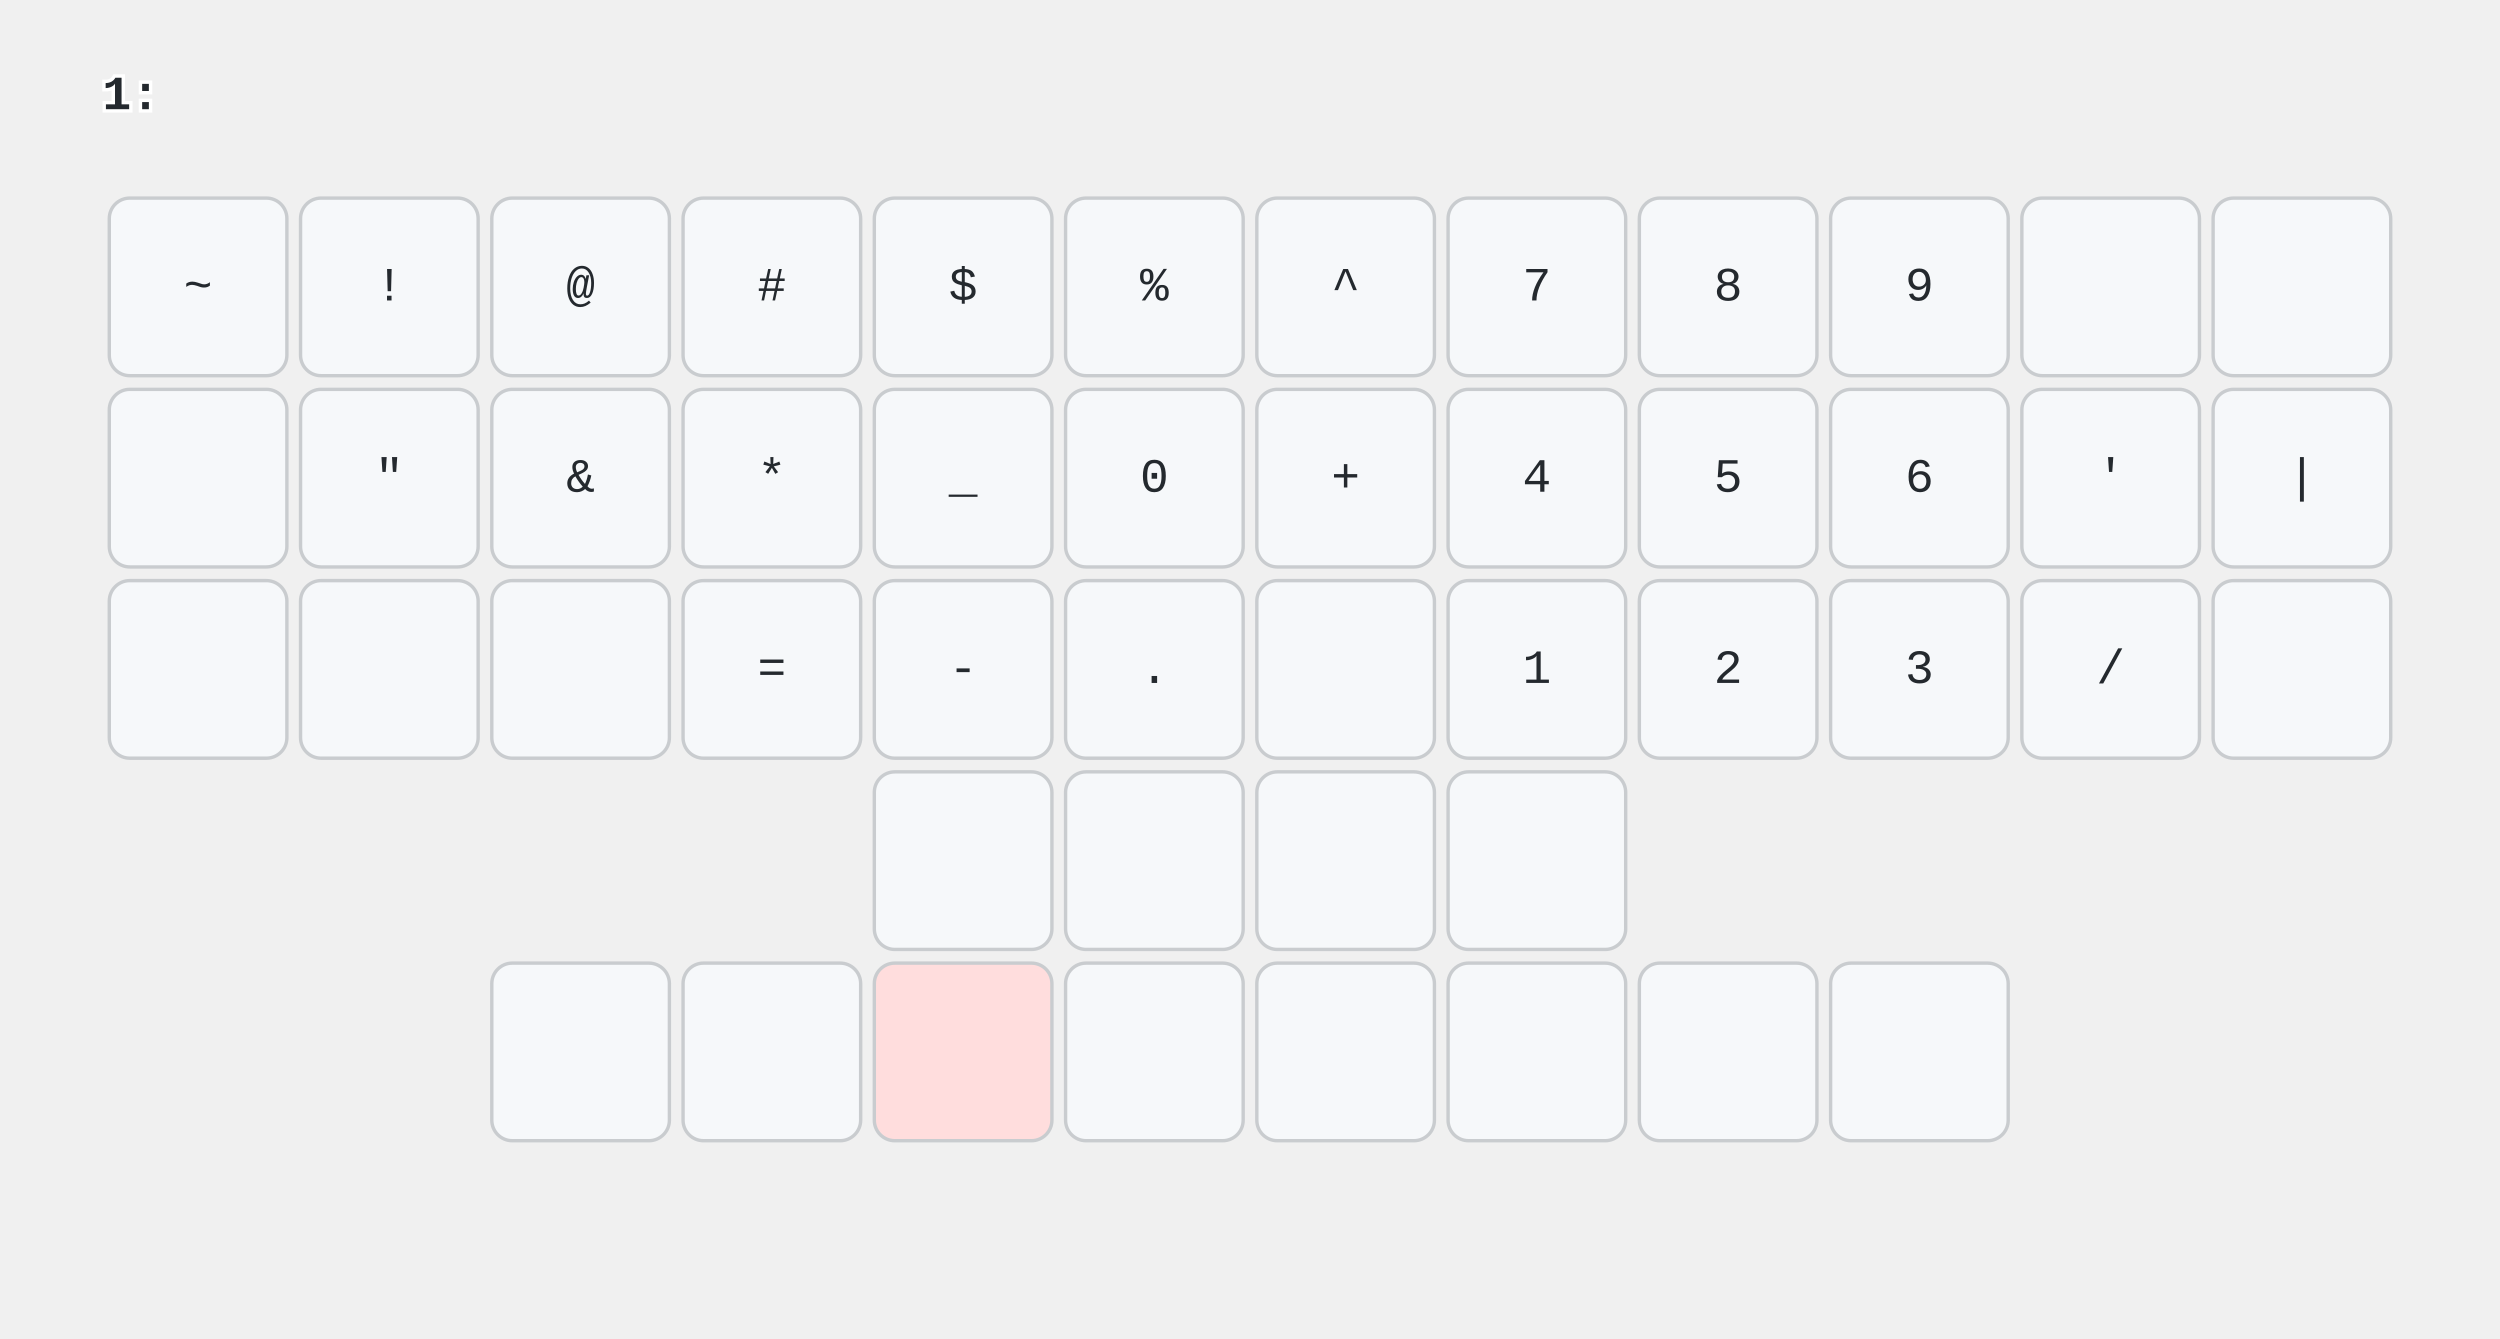
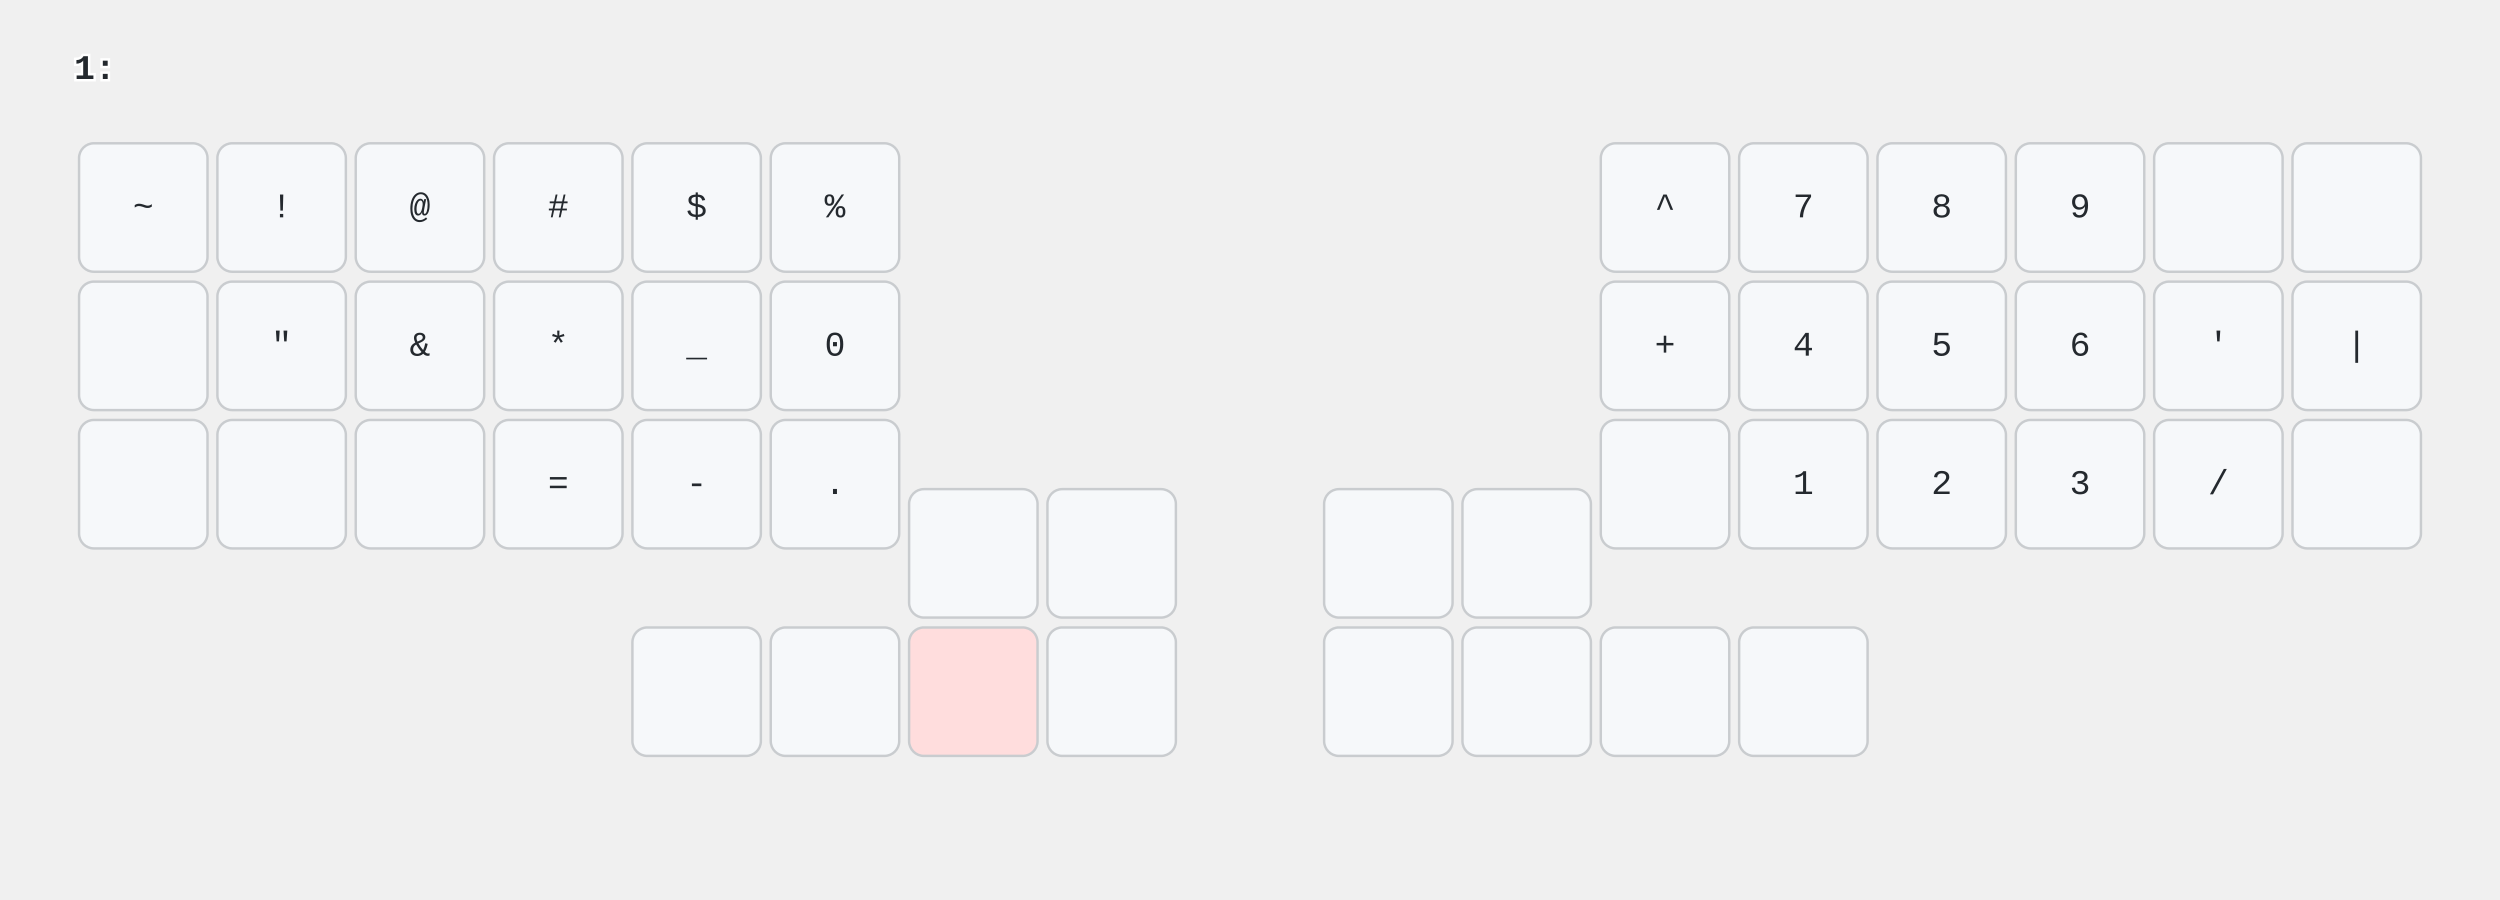
- <svg xmlns="http://www.w3.org/2000/svg" xmlns:xlink="http://www.w3.org/1999/xlink" width="732.0" height="392.0" viewBox="0 0 732.0 392.0" class="keymap">
+ <svg xmlns="http://www.w3.org/2000/svg" xmlns:xlink="http://www.w3.org/1999/xlink" width="1012.0" height="364.0" viewBox="0 0 1012.0 364.0" class="keymap">
  <defs>/* start glyphs */
- <svg id="mdi:keyboard-space">
-       <svg id="mdi-keyboard-space" viewBox="0 0 24 24">
-         <path d="M3 15H5V19H19V15H21V19C21 20.1 20.1 21 19 21H5C3.9 21 3 20.1 3 19V15Z" />
+ <svg id="mdi:apple-keyboard-command">
+       <svg id="mdi-apple-keyboard-command" viewBox="0 0 24 24">
+         <path d="M6,2A4,4 0 0,1 10,6V8H14V6A4,4 0 0,1 18,2A4,4 0 0,1 22,6A4,4 0 0,1 18,10H16V14H18A4,4 0 0,1 22,18A4,4 0 0,1 18,22A4,4 0 0,1 14,18V16H10V18A4,4 0 0,1 6,22A4,4 0 0,1 2,18A4,4 0 0,1 6,14H8V10H6A4,4 0 0,1 2,6A4,4 0 0,1 6,2M16,18A2,2 0 0,0 18,20A2,2 0 0,0 20,18A2,2 0 0,0 18,16H16V18M14,10H10V14H14V10M6,16A2,2 0 0,0 4,18A2,2 0 0,0 6,20A2,2 0 0,0 8,18V16H6M8,6A2,2 0 0,0 6,4A2,2 0 0,0 4,6A2,2 0 0,0 6,8H8V6M18,8A2,2 0 0,0 20,6A2,2 0 0,0 18,4A2,2 0 0,0 16,6V8H18Z" />
      </svg>
    </svg>
    <svg id="mdi:apple-keyboard-option">
      <svg id="mdi-apple-keyboard-option" viewBox="0 0 24 24">
        <path d="M3,4H9.11L16.15,18H21V20H14.88L7.84,6H3V4M14,4H21V6H14V4Z" />
      </svg>
    </svg>
-     <svg id="mdi:apple-keyboard-command">
-       <svg id="mdi-apple-keyboard-command" viewBox="0 0 24 24">
-         <path d="M6,2A4,4 0 0,1 10,6V8H14V6A4,4 0 0,1 18,2A4,4 0 0,1 22,6A4,4 0 0,1 18,10H16V14H18A4,4 0 0,1 22,18A4,4 0 0,1 18,22A4,4 0 0,1 14,18V16H10V18A4,4 0 0,1 6,22A4,4 0 0,1 2,18A4,4 0 0,1 6,14H8V10H6A4,4 0 0,1 2,6A4,4 0 0,1 6,2M16,18A2,2 0 0,0 18,20A2,2 0 0,0 20,18A2,2 0 0,0 18,16H16V18M14,10H10V14H14V10M6,16A2,2 0 0,0 4,18A2,2 0 0,0 6,20A2,2 0 0,0 8,18V16H6M8,6A2,2 0 0,0 6,4A2,2 0 0,0 4,6A2,2 0 0,0 6,8H8V6M18,8A2,2 0 0,0 20,6A2,2 0 0,0 18,4A2,2 0 0,0 16,6V8H18Z" />
+     <svg id="mdi:keyboard-space">
+       <svg id="mdi-keyboard-space" viewBox="0 0 24 24">
+         <path d="M3 15H5V19H19V15H21V19C21 20.1 20.1 21 19 21H5C3.9 21 3 20.1 3 19V15Z" />
      </svg>
    </svg>
    <svg id="mdi:backspace">
      <svg id="mdi-backspace" viewBox="0 0 24 24">
        <path d="M22,3H7C6.31,3 5.77,3.35 5.41,3.88L0,12L5.41,20.11C5.77,20.64 6.31,21 7,21H22A2,2 0 0,0 24,19V5A2,2 0 0,0 22,3M19,15.59L17.59,17L14,13.41L10.41,17L9,15.59L12.59,12L9,8.41L10.41,7L14,10.59L17.59,7L19,8.41L15.41,12" />
      </svg>
    </svg>
  </defs>/* end glyphs */
<style>/* inherit to force styles through use tags*/
svg path {
    fill: inherit;
}
/* font and background color specifications */
svg.keymap {
    font-family: SFMono-Regular,Consolas,Liberation Mono,Menlo,monospace;
    font-size: 14px;
    font-kerning: normal;
    text-rendering: optimizeLegibility;
    fill: #24292e;
}

/* default key styling */
rect.key {
    fill: #f6f8fa;
    stroke: #c9cccf;
    stroke-width: 1;
}

/* color accent for combo boxes */
rect.combo {
    fill: #cdf;
}

/* color accent for held keys */
rect.held, rect.combo.held {
    fill: #fdd;
}

/* color accent for ghost (optional) keys */
rect.ghost, rect.combo.ghost {
    fill: #ddd;
}

text {
    text-anchor: middle;
    dominant-baseline: middle;
}

/* styling for layer labels */
text.label {
    font-weight: bold;
    text-anchor: start;
    stroke: white;
    stroke-width: 2;
    paint-order: stroke;
}

/* styling for combo tap, and key hold/shifted label text */
text.combo, text.hold, text.shifted {
    font-size: 11px;
}

text.hold {
    text-anchor: middle;
    dominant-baseline: auto;
}

text.shifted {
    text-anchor: middle;
    dominant-baseline: hanging;
}

/* styling for hold/shifted label text in combo box */
text.combo.hold, text.combo.shifted {
    font-size: 8px;
}

/* lighter symbol for transparent keys */
text.trans {
    fill: #7b7e81;
}

/* styling for combo dendrons */
path.combo {
    stroke-width: 1;
    stroke: gray;
    fill: none;
}

/* Start Tabler Icons Cleanup */
/* cannot use height/width with glyphs */
.icon-tabler &gt; path {
    fill: inherit;
    stroke: inherit;
}
/* hide tabler's default box */
.icon-tabler &gt; path[stroke="none"][fill="none"] {
    visibility: collapse;
}
/* End Tabler Icons Cleanup */
</style>
  <g class="layer-1">
    <text x="30.0" y="28.0" class="label">1:</text>
    <rect rx="6.0" ry="6.0" x="32.0" y="58.0" width="52.0" height="52.0" class="key" />
    <text x="58.0" y="84.0" class="tap">~</text>
    <rect rx="6.0" ry="6.0" x="88.0" y="58.0" width="52.0" height="52.0" class="key" />
    <text x="114.0" y="84.0" class="tap">!</text>
    <rect rx="6.0" ry="6.0" x="144.0" y="58.0" width="52.0" height="52.0" class="key" />
    <text x="170.0" y="84.0" class="tap">@</text>
    <rect rx="6.0" ry="6.0" x="200.0" y="58.0" width="52.0" height="52.0" class="key" />
    <text x="226.0" y="84.0" class="tap">#</text>
    <rect rx="6.0" ry="6.0" x="256.0" y="58.0" width="52.0" height="52.0" class="key" />
    <text x="282.0" y="84.0" class="tap">$</text>
    <rect rx="6.0" ry="6.0" x="312.0" y="58.0" width="52.0" height="52.0" class="key" />
    <text x="338.0" y="84.0" class="tap">%</text>
-     <rect rx="6.0" ry="6.0" x="368.0" y="58.0" width="52.0" height="52.0" class="key" />
-     <text x="394.0" y="84.0" class="tap">^</text>
-     <rect rx="6.0" ry="6.0" x="424.0" y="58.0" width="52.0" height="52.0" class="key" />
-     <text x="450.0" y="84.0" class="tap">7</text>
-     <rect rx="6.0" ry="6.0" x="480.0" y="58.0" width="52.0" height="52.0" class="key" />
-     <text x="506.0" y="84.0" class="tap">8</text>
-     <rect rx="6.0" ry="6.0" x="536.0" y="58.0" width="52.0" height="52.0" class="key" />
-     <text x="562.0" y="84.0" class="tap">9</text>
-     <rect rx="6.0" ry="6.0" x="592.0" y="58.0" width="52.0" height="52.0" class="key" />
-     <rect rx="6.0" ry="6.0" x="648.0" y="58.0" width="52.0" height="52.0" class="backspace key" />
-     <use href="#mdi:backspace" xlink:href="#mdi:backspace" x="667.0" y="77.0" height="14" width="14.0" class="backspace tap glyph mdi:backspace" />
+     <rect rx="6.0" ry="6.0" x="648.0" y="58.0" width="52.0" height="52.0" class="key" />
+     <text x="674.0" y="84.0" class="tap">^</text>
+     <rect rx="6.0" ry="6.0" x="704.0" y="58.0" width="52.0" height="52.0" class="key" />
+     <text x="730.0" y="84.0" class="tap">7</text>
+     <rect rx="6.0" ry="6.0" x="760.0" y="58.0" width="52.0" height="52.0" class="key" />
+     <text x="786.0" y="84.0" class="tap">8</text>
+     <rect rx="6.0" ry="6.0" x="816.0" y="58.0" width="52.0" height="52.0" class="key" />
+     <text x="842.0" y="84.0" class="tap">9</text>
+     <rect rx="6.0" ry="6.0" x="872.0" y="58.0" width="52.0" height="52.0" class="key" />
+     <rect rx="6.0" ry="6.0" x="928.0" y="58.0" width="52.0" height="52.0" class="backspace key" />
+     <use href="#mdi:backspace" xlink:href="#mdi:backspace" x="947.0" y="77.0" height="14" width="14.0" class="backspace tap glyph mdi:backspace" />
    <rect rx="6.0" ry="6.0" x="32.0" y="114.0" width="52.0" height="52.0" class="key" />
    <rect rx="6.0" ry="6.0" x="88.0" y="114.0" width="52.0" height="52.0" class="key" />
    <text x="114.0" y="140.0" class="tap">"</text>
    <rect rx="6.0" ry="6.0" x="144.0" y="114.0" width="52.0" height="52.0" class="key" />
    <text x="170.0" y="140.0" class="tap">&amp;</text>
    <rect rx="6.0" ry="6.0" x="200.0" y="114.0" width="52.0" height="52.0" class="key" />
    <text x="226.0" y="140.0" class="tap">*</text>
    <rect rx="6.0" ry="6.0" x="256.0" y="114.0" width="52.0" height="52.0" class="key" />
    <text x="282.0" y="140.0" class="tap">_</text>
    <rect rx="6.0" ry="6.0" x="312.0" y="114.0" width="52.0" height="52.0" class="key" />
    <text x="338.0" y="140.0" class="tap">0</text>
-     <rect rx="6.0" ry="6.0" x="368.0" y="114.0" width="52.0" height="52.0" class="key" />
-     <text x="394.0" y="140.0" class="tap">+</text>
-     <rect rx="6.0" ry="6.0" x="424.0" y="114.0" width="52.0" height="52.0" class="key" />
-     <text x="450.0" y="140.0" class="tap">4</text>
-     <rect rx="6.0" ry="6.0" x="480.0" y="114.0" width="52.0" height="52.0" class="key" />
-     <text x="506.0" y="140.0" class="tap">5</text>
-     <rect rx="6.0" ry="6.0" x="536.0" y="114.0" width="52.0" height="52.0" class="key" />
-     <text x="562.0" y="140.0" class="tap">6</text>
-     <rect rx="6.0" ry="6.0" x="592.0" y="114.0" width="52.0" height="52.0" class="key" />
-     <text x="618.0" y="140.0" class="tap">'</text>
    <rect rx="6.0" ry="6.0" x="648.0" y="114.0" width="52.0" height="52.0" class="key" />
-     <text x="674.0" y="140.0" class="tap">|</text>
+     <text x="674.0" y="140.0" class="tap">+</text>
+     <rect rx="6.0" ry="6.0" x="704.0" y="114.0" width="52.0" height="52.0" class="key" />
+     <text x="730.0" y="140.0" class="tap">4</text>
+     <rect rx="6.0" ry="6.0" x="760.0" y="114.0" width="52.0" height="52.0" class="key" />
+     <text x="786.0" y="140.0" class="tap">5</text>
+     <rect rx="6.0" ry="6.0" x="816.0" y="114.0" width="52.0" height="52.0" class="key" />
+     <text x="842.0" y="140.0" class="tap">6</text>
+     <rect rx="6.0" ry="6.0" x="872.0" y="114.0" width="52.0" height="52.0" class="key" />
+     <text x="898.0" y="140.0" class="tap">'</text>
+     <rect rx="6.0" ry="6.0" x="928.0" y="114.0" width="52.0" height="52.0" class="key" />
+     <text x="954.0" y="140.0" class="tap">|</text>
    <rect rx="6.0" ry="6.0" x="32.0" y="170.0" width="52.0" height="52.0" class="key" />
    <rect rx="6.0" ry="6.0" x="88.0" y="170.0" width="52.0" height="52.0" class="key" />
    <rect rx="6.0" ry="6.0" x="144.0" y="170.0" width="52.0" height="52.0" class="key" />
    <rect rx="6.0" ry="6.0" x="200.0" y="170.0" width="52.0" height="52.0" class="key" />
    <text x="226.0" y="196.0" class="tap">=</text>
    <rect rx="6.0" ry="6.0" x="256.0" y="170.0" width="52.0" height="52.0" class="key" />
    <text x="282.0" y="196.0" class="tap">-</text>
    <rect rx="6.0" ry="6.0" x="312.0" y="170.0" width="52.0" height="52.0" class="key" />
    <text x="338.0" y="196.0" class="tap">.</text>
-     <rect rx="6.0" ry="6.0" x="368.0" y="170.0" width="52.0" height="52.0" class="key" />
-     <rect rx="6.0" ry="6.0" x="424.0" y="170.0" width="52.0" height="52.0" class="key" />
-     <text x="450.0" y="196.0" class="tap">1</text>
-     <rect rx="6.0" ry="6.0" x="480.0" y="170.0" width="52.0" height="52.0" class="key" />
-     <text x="506.0" y="196.0" class="tap">2</text>
-     <rect rx="6.0" ry="6.0" x="536.0" y="170.0" width="52.0" height="52.0" class="key" />
-     <text x="562.0" y="196.0" class="tap">3</text>
-     <rect rx="6.0" ry="6.0" x="592.0" y="170.0" width="52.0" height="52.0" class="key" />
-     <text x="618.0" y="196.0" class="tap">/</text>
    <rect rx="6.0" ry="6.0" x="648.0" y="170.0" width="52.0" height="52.0" class="key" />
-     <rect rx="6.0" ry="6.0" x="256.0" y="226.0" width="52.0" height="52.0" class="key" />
-     <rect rx="6.0" ry="6.0" x="312.0" y="226.0" width="52.0" height="52.0" class="key" />
-     <rect rx="6.0" ry="6.0" x="368.0" y="226.0" width="52.0" height="52.0" class="key" />
-     <rect rx="6.0" ry="6.0" x="424.0" y="226.0" width="52.0" height="52.0" class="key" />
-     <rect rx="6.0" ry="6.0" x="144.0" y="282.0" width="52.0" height="52.0" class="key" />
-     <use href="#mdi:apple-keyboard-option" xlink:href="#mdi:apple-keyboard-option" x="163.0" y="301.0" height="14" width="14.0" class="tap glyph mdi:apple-keyboard-option" />
-     <rect rx="6.0" ry="6.0" x="200.0" y="282.0" width="52.0" height="52.0" class="key" />
-     <use href="#mdi:apple-keyboard-command" xlink:href="#mdi:apple-keyboard-command" x="219.0" y="301.0" height="14" width="14.0" class="tap glyph mdi:apple-keyboard-command" />
-     <rect rx="6.0" ry="6.0" x="256.0" y="282.0" width="52.0" height="52.0" class="held key" />
-     <rect rx="6.0" ry="6.0" x="312.0" y="282.0" width="52.0" height="52.0" class="key" />
-     <rect rx="6.0" ry="6.0" x="368.0" y="282.0" width="52.0" height="52.0" class="key" />
-     <rect rx="6.0" ry="6.0" x="424.0" y="282.0" width="52.0" height="52.0" class="key" />
-     <use href="#mdi:keyboard-space" xlink:href="#mdi:keyboard-space" x="443.0" y="301.0" height="14" width="14.0" class="tap glyph mdi:keyboard-space" />
-     <rect rx="6.0" ry="6.0" x="480.0" y="282.0" width="52.0" height="52.0" class="key" />
-     <rect rx="6.0" ry="6.0" x="536.0" y="282.0" width="52.0" height="52.0" class="key" />
+     <rect rx="6.0" ry="6.0" x="704.0" y="170.0" width="52.0" height="52.0" class="key" />
+     <text x="730.0" y="196.0" class="tap">1</text>
+     <rect rx="6.0" ry="6.0" x="760.0" y="170.0" width="52.0" height="52.0" class="key" />
+     <text x="786.0" y="196.0" class="tap">2</text>
+     <rect rx="6.0" ry="6.0" x="816.0" y="170.0" width="52.0" height="52.0" class="key" />
+     <text x="842.0" y="196.0" class="tap">3</text>
+     <rect rx="6.0" ry="6.0" x="872.0" y="170.0" width="52.0" height="52.0" class="key" />
+     <text x="898.0" y="196.0" class="tap">/</text>
+     <rect rx="6.0" ry="6.0" x="928.0" y="170.0" width="52.0" height="52.0" class="key" />
+     <rect rx="6.0" ry="6.0" x="368.0" y="198.0" width="52.0" height="52.0" class="key" />
+     <rect rx="6.0" ry="6.0" x="424.0" y="198.0" width="52.0" height="52.0" class="key" />
+     <rect rx="6.0" ry="6.0" x="536.0" y="198.0" width="52.0" height="52.0" class="key" />
+     <rect rx="6.0" ry="6.0" x="592.0" y="198.0" width="52.0" height="52.0" class="key" />
+     <rect rx="6.0" ry="6.0" x="256.0" y="254.0" width="52.0" height="52.0" class="key" />
+     <use href="#mdi:apple-keyboard-option" xlink:href="#mdi:apple-keyboard-option" x="275.0" y="273.0" height="14" width="14.0" class="tap glyph mdi:apple-keyboard-option" />
+     <rect rx="6.0" ry="6.0" x="312.0" y="254.0" width="52.0" height="52.0" class="key" />
+     <use href="#mdi:apple-keyboard-command" xlink:href="#mdi:apple-keyboard-command" x="331.0" y="273.0" height="14" width="14.0" class="tap glyph mdi:apple-keyboard-command" />
+     <rect rx="6.0" ry="6.0" x="368.0" y="254.0" width="52.0" height="52.0" class="held key" />
+     <rect rx="6.0" ry="6.0" x="424.0" y="254.0" width="52.0" height="52.0" class="key" />
+     <rect rx="6.0" ry="6.0" x="536.0" y="254.0" width="52.0" height="52.0" class="key" />
+     <rect rx="6.0" ry="6.0" x="592.0" y="254.0" width="52.0" height="52.0" class="key" />
+     <use href="#mdi:keyboard-space" xlink:href="#mdi:keyboard-space" x="611.0" y="273.0" height="14" width="14.0" class="tap glyph mdi:keyboard-space" />
+     <rect rx="6.0" ry="6.0" x="648.0" y="254.0" width="52.0" height="52.0" class="key" />
+     <rect rx="6.0" ry="6.0" x="704.0" y="254.0" width="52.0" height="52.0" class="key" />
  </g>
</svg>
